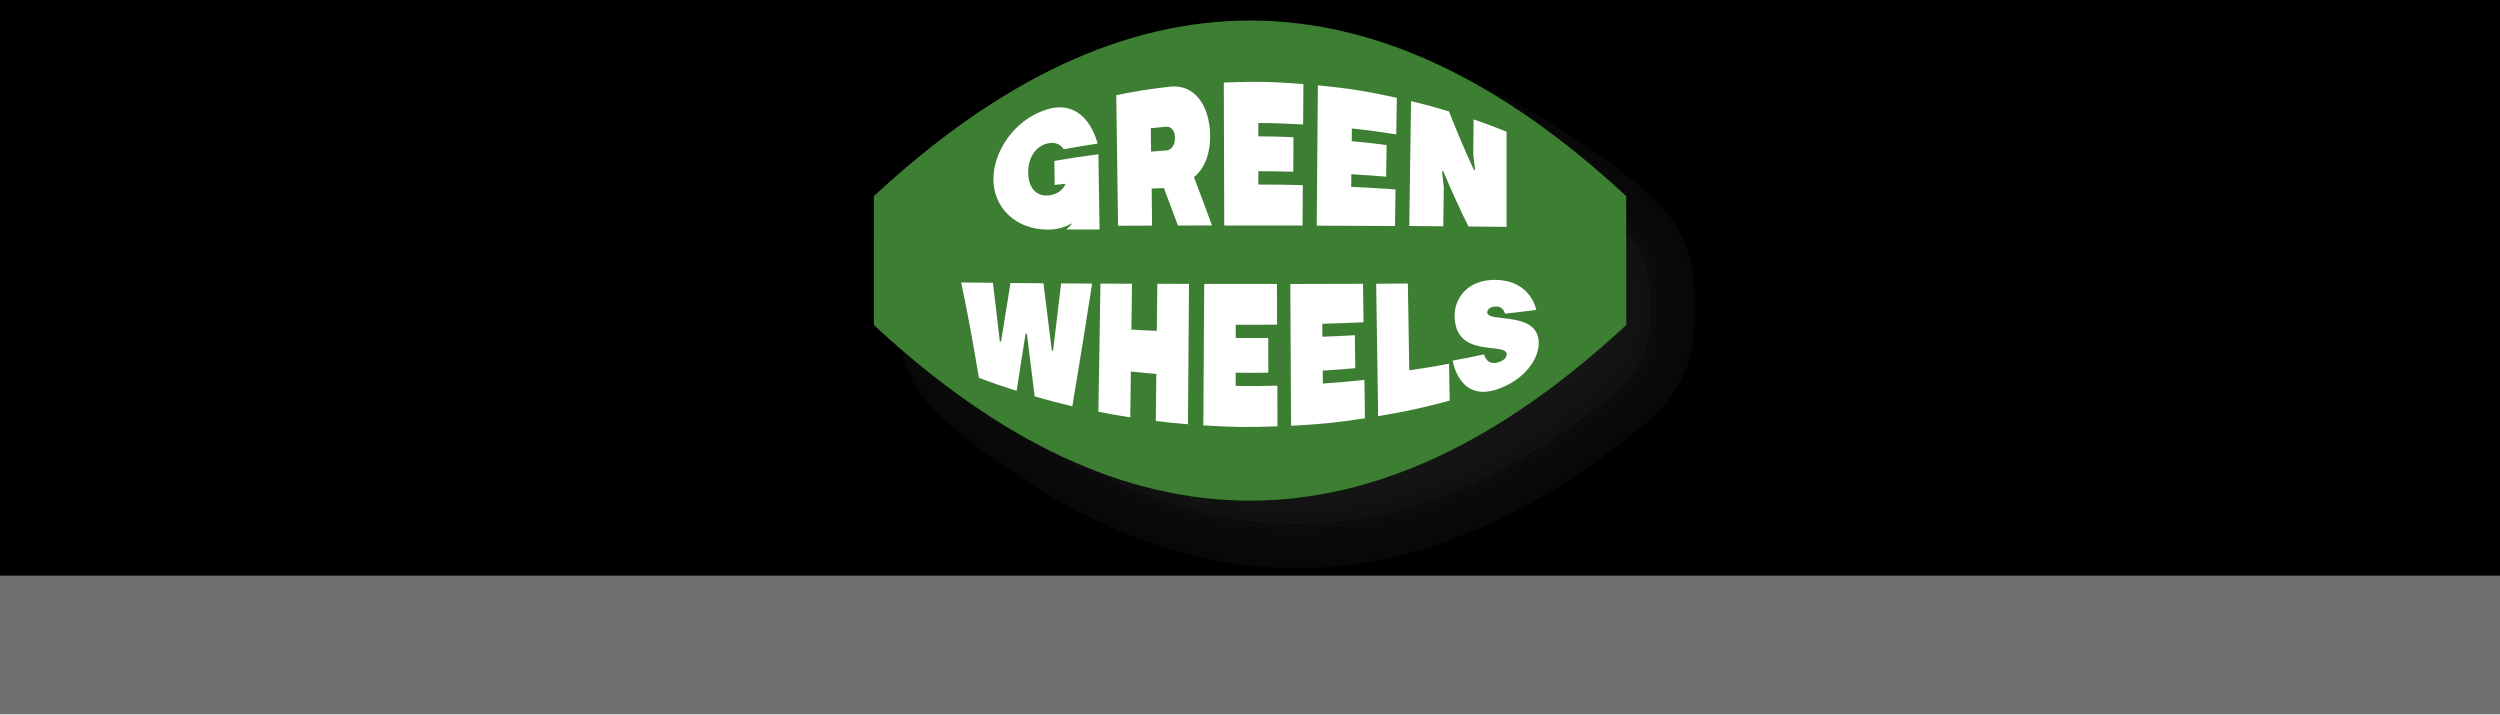
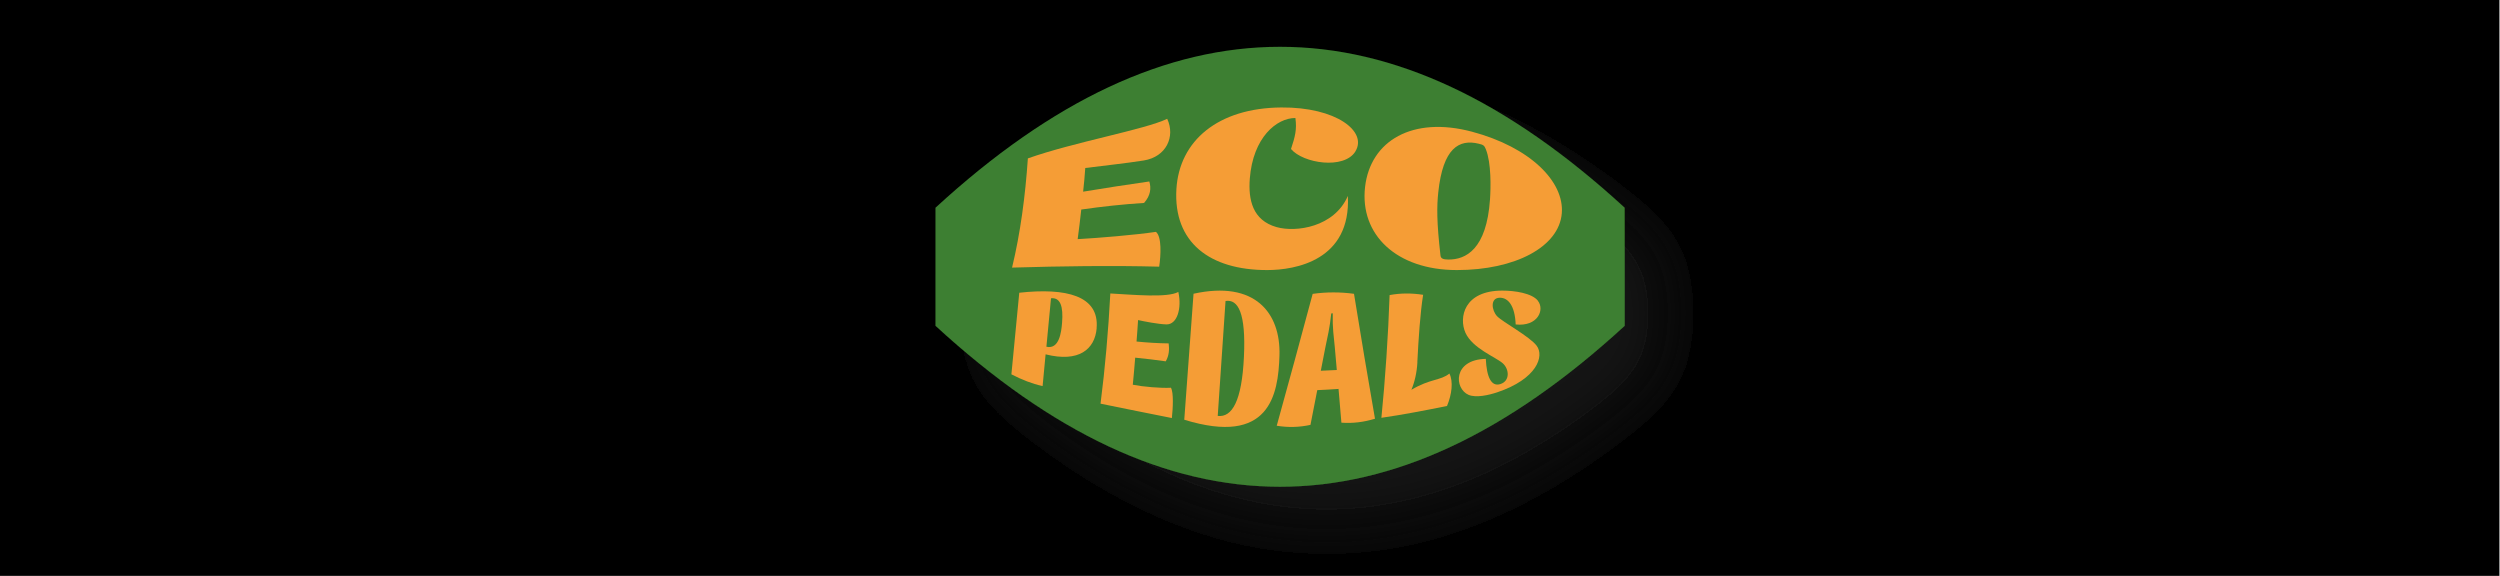
- <svg xmlns="http://www.w3.org/2000/svg" id="Laag_1" data-name="Laag 1" viewBox="0 0 375 107.13">
+ <svg xmlns="http://www.w3.org/2000/svg" id="Laag_1" data-name="Laag 1" viewBox="0 0 375 86.38">
  <defs>
    <style>
      .cls-1 {
-         fill: #fff;
+         fill: #f59d36;
      }

      .cls-2 {
        fill: #3d7f32;
      }

      .cls-3 {
-         fill: #706f6f;
-       }
- 
-       .cls-4 {
        fill: none;
        filter: url(#drop-shadow-1);
      }
    </style>
    <filter id="drop-shadow-1" filterUnits="userSpaceOnUse">
      <feOffset dx="7" dy="7" />
      <feGaussianBlur result="blur" stdDeviation="5" />
      <feFlood flood-color="#1d1d1b" flood-opacity=".75" />
      <feComposite in2="blur" operator="in" />
      <feComposite in="SourceGraphic" />
    </filter>
  </defs>
-   <rect x="0" width="375" height="86.38" />
-   <g class="cls-4">
-     <path class="cls-2" d="m243.92,48.75c-37.86,35.15-75.05,35.08-112.84,0,0-7.73,0-11.6,0-19.33,37.79-35.08,74.98-35.15,112.84,0v19.33Z" />
+   <rect x="-.09" width="375" height="86.38" />
+   <g class="cls-3">
+     <path class="cls-2" d="m243.7,48.87c-35.06,32.22-68.39,32.15-103.38,0,0-7.09,0-10.63,0-17.71,34.99-32.15,68.32-32.22,103.38,0v17.71Z" />
  </g>
  <g>
-     <path class="cls-1" d="m159.94,34.44c.32-.32.48-.48.8-.8,0-.05,0-.08,0-.13-.96.57-2.13.93-3.56.93-4.9,0-8.17-3.37-8.17-7.55s3.12-8.92,7.94-10.45c6.12-1.95,7.69,5.1,7.69,5.1-2.04.31-3.06.48-5.08.85,0,0-.63-1.28-2.45-.87-1.71.39-2.9,2.08-2.88,4.38.02,2.31,1.25,3.57,2.98,3.42,2.13-.19,2.62-1.75,2.62-1.75-.65.07-.98.1-1.63.17-.02-1.44-.03-2.16-.05-3.6,2.63-.45,3.95-.65,6.61-1,.02,1.58.03,2.37.06,3.94.04,2.94.06,4.41.11,7.34-2,0-3,0-5,0Z" />
-     <path class="cls-1" d="m167.42,14.27c3.2-.63,4.81-.89,8.04-1.27,3.72-.44,6.03,2.83,6.06,7.4.02,4.58-2.43,6.16-2.43,6.16,1.09,2.87,1.63,4.33,2.71,7.26-2.04,0-3.06,0-5.11.01-.84-2.27-1.26-3.4-2.1-5.62-.74.03-1.11.04-1.84.07.03,2.22.04,3.33.06,5.56-2.04,0-3.06.01-5.1.02-.11-7.84-.16-11.76-.27-19.61Zm7.51,8.3c.82-.06,1.33-.84,1.32-1.88,0-1.04-.53-1.75-1.36-1.68-.91.08-1.36.13-2.27.22.02,1.4.02,2.11.04,3.51.9-.07,1.36-.11,2.26-.17Z" />
-     <path class="cls-1" d="m183.55,12.38c4.78-.18,7.18-.14,11.96.23-.02,2.43-.02,3.64-.04,6.06-2.69-.15-4.03-.2-6.72-.22,0,.8,0,1.2,0,2,2.11.02,3.16.04,5.27.13-.01,2.07-.02,3.11-.03,5.18-2.1-.05-3.15-.07-5.24-.08,0,.8,0,1.2,0,2,2.67,0,4,.03,6.67.09-.02,2.43-.02,3.64-.04,6.06-4.7-.01-7.05-.01-11.74,0-.03-8.58-.04-12.87-.07-21.45Z" />
-     <path class="cls-1" d="m197.68,12.8c4.77.47,7.14.85,11.84,1.87-.03,2.2-.05,3.29-.08,5.49-2.66-.42-3.99-.6-6.66-.89,0,.76-.01,1.14-.02,1.9,2.1.2,3.14.32,5.23.59-.03,1.9-.04,2.84-.07,4.74-2.08-.17-3.13-.24-5.22-.37,0,.76-.01,1.14-.02,1.9,2.66.12,3.99.2,6.65.38-.03,2.2-.05,3.29-.08,5.49-4.7-.03-7.04-.04-11.74-.05.07-8.41.1-12.62.17-21.04Z" />
-     <path class="cls-1" d="m211.67,15.17c2.28.55,3.41.86,5.67,1.54,1.49,3.72,2.24,5.49,3.75,8.8.07.01.11.02.18.03-.11-.94-.17-1.41-.28-2.35.02-2.11.03-3.17.05-5.28,1.99.69,2.98,1.05,4.94,1.84v14.28c-2.28-.02-3.43-.04-5.71-.06-1.52-3.08-2.27-4.75-3.77-8.26-.08-.01-.12-.02-.2-.03.11.97.16,1.45.27,2.41-.03,2.34-.05,3.51-.08,5.85-2.04-.02-3.06-.02-5.1-.04.11-7.49.16-11.24.27-18.74Z" />
+     <path class="cls-1" d="m171.61,30.44c-3.15.2-6.3.54-9.42.99-.16,1.45-.33,2.91-.54,4.44,3.14-.17,8.64-.63,11.74-1.09.89.72.74,3.51.49,5.22-7.18-.19-14.48-.08-22.07.14,1.25-5.17,1.99-10.77,2.37-16.38,6.94-2.46,17.56-4.32,20.9-5.94,1.25,2.69-.15,5.71-3.51,6.25-2.53.41-6.94.89-8.78,1.13-.07,1.2-.2,2.38-.32,3.55,3.31-.55,6.59-1.05,9.93-1.53.29,1,.21,2.09-.79,3.22Z" />
+     <path class="cls-1" d="m203.31,22.72c-1.7,2.73-7.83,1.8-9.66-.37.61-1.85.9-2.9.66-4.65-2.83,0-6.36,2.92-6.84,9.09-.24,3.14.39,6.26,4.03,7.28,2.89.81,8.64.02,10.68-4.68.49,9.66-7.85,11.12-12.11,11.12-8.65,0-14.07-4.17-13.61-12.13.43-7.27,6.24-12.18,15.72-12.26,8.26-.07,12.98,3.62,11.12,6.6Z" />
+     <path class="cls-1" d="m234.27,32c-.42,5.04-6.99,8.51-15.74,8.51-9.07,0-14.59-5.32-13.77-12.47.8-6.95,7.14-10.65,16.02-8.29,8.74,2.33,13.88,7.48,13.49,12.25Zm-18.53-3.14c-.22,2.07-.25,4.4.33,9.44.04.49.41.62,1.15.63,2.64.04,5.77-1.52,6.28-9.02.12-1.72.21-5.47-.63-7.54-.22-.54-.36-.65-1.05-.81-2.95-.73-5.38.63-6.08,7.3Z" />
  </g>
  <g>
-     <path class="cls-1" d="m148.93,42.42c.42,3.42.63,5.18,1.04,8.78.07.01.11.02.19.04.56-3.42.84-5.18,1.41-8.79,1.98.02,2.97.03,4.95.04.5,3.95.75,5.97,1.25,10.09.08.01.11.02.19.03.48-3.98.73-6,1.21-10.1,1.86.01,2.79.02,4.65.03-1.19,7.59-1.78,11.28-2.97,18.4-2.27-.54-3.4-.83-5.65-1.48-.47-3.84-.7-5.72-1.17-9.4-.08-.01-.11-.02-.19-.03-.54,3.52-.81,5.24-1.35,8.6-2.27-.72-3.4-1.11-5.65-1.95-1.03-6.11-1.56-8.99-2.66-14.31,1.9.02,2.84.03,4.74.05Z" />
-     <path class="cls-1" d="m165.05,42.54c1.9.01,2.85.02,4.75.02-.04,2.75-.06,4.13-.09,6.88,1.52.09,2.29.13,3.81.19.03-2.82.05-4.24.08-7.06,1.9,0,2.85,0,4.75.01-.07,8.42-.1,12.64-.16,21.06-1.93-.16-2.89-.25-4.82-.49.03-2.82.05-4.23.08-7.06-1.53-.13-2.3-.2-3.82-.36-.04,2.75-.06,4.13-.09,6.88-1.92-.3-2.87-.47-4.78-.85.12-7.69.18-11.54.31-19.24Z" />
-     <path class="cls-1" d="m180.62,42.59c4.37,0,6.55,0,10.92,0,0,2.44.01,3.66.02,6.1-2.48.03-3.72.03-6.2.02,0,.8,0,1.19,0,1.99,1.95.01,2.93.01,4.88,0,0,2.08,0,3.12.01,5.2-1.96.03-2.94.03-4.9,0,0,.79,0,1.19,0,1.99,2.5.03,3.75.03,6.25-.04,0,2.44.01,3.66.02,6.1-4.45.16-6.68.13-11.12-.14.05-8.49.08-12.73.13-21.22Z" />
-     <path class="cls-1" d="m193.53,42.6c4.37,0,6.55-.01,10.92-.03.03,2.31.05,3.46.08,5.77-2.48.11-3.71.16-6.19.23,0,.78.01,1.17.02,1.94,1.95-.07,2.92-.12,4.87-.23.02,1.98.04,2.97.06,4.95-1.95.17-2.93.24-4.88.36,0,.78.01,1.17.02,1.94,2.5-.17,3.74-.28,6.23-.55.03,2.31.05,3.46.08,5.77-4.41.66-6.63.88-11.08,1.12-.04-8.51-.07-12.76-.11-21.27Z" />
-     <path class="cls-1" d="m206.43,42.56c1.9,0,2.85-.01,4.75-.03.09,5.21.13,7.81.21,13.02,2.39-.35,3.59-.55,5.97-.99.04,2.21.06,3.32.09,5.53-4.26,1.14-6.41,1.6-10.73,2.33-.11-7.95-.17-11.92-.29-19.87Z" />
-     <path class="cls-1" d="m222.62,53.15s.31,1.67,1.99,1.23c1.03-.27,1.39-.8,1.39-1.23-.02-1.93-7.7.74-7.81-5.71-.05-2.73,2-5.46,5.98-5.46,5.5,0,6.27,4.51,6.27,4.51-1.87.24-2.81.35-4.7.56,0,0-.2-1.17-1.43-1.07-.91.07-1.22.49-1.22.9.02,1.59,7.72-.34,7.72,4.59,0,2.37-2.08,5.48-6.16,6.9-5.84,2.03-6.74-4.28-6.74-4.28,1.89-.35,2.83-.53,4.7-.93Z" />
+     <path class="cls-1" d="m164.5,49.24c-.27,3.15-2.67,5.17-7.66,3.91-.18,1.92-.27,2.87-.45,4.76-1.57-.34-3.13-.96-4.68-1.76.46-4.72.69-7.17,1.18-12.24,7.04-.77,12.03.44,11.6,5.33Zm-6.85-4.49c-.28,2.95-.41,4.4-.69,7.26,1.92.44,2.24-2.17,2.35-3.59.2-2.45-.24-3.83-1.67-3.68Z" />
+     <path class="cls-1" d="m174.86,54.2c-1.53-.22-3.05-.4-4.58-.55-.11,1.32-.22,2.65-.36,4.06,1.52.3,4.2.54,5.72.45.42.71.3,3.09.14,4.55-3.5-.71-7.05-1.4-10.7-2.16.69-5.37,1.17-10.91,1.47-16.53,3.46.19,8.58.68,10.2-.23.55,2.48-.18,4.91-1.79,4.87-1.21-.03-3.36-.45-4.25-.65-.06,1.09-.15,2.16-.23,3.22,1.61.16,3.21.26,4.82.28.12.91.06,1.84-.44,2.69Z" />
+     <path class="cls-1" d="m191.92,53.3c-.17,5.99-1.51,13.59-14.28,9.66.56-7.5.84-11.28,1.39-18.9,9.24-2.04,13.08,2.9,12.89,9.24Zm-8.09-8.16c-.46,6.93-.69,10.38-1.17,17.25,2.16.25,3.62-2.24,3.93-8.87.31-6.55-.86-8.68-2.76-8.37Z" />
+     <path class="cls-1" d="m206.24,62.81c-1.67.51-3.35.72-5.03.59-.17-2.02-.26-3.03-.43-5.06-1.28.09-1.92.12-3.19.18-.41,2.08-.61,3.12-1.02,5.21-1.68.37-3.37.41-5.06.13,2.2-7.91,3.27-11.92,5.39-19.78,2.06-.29,4.14-.29,6.2-.01,1.24,7.65,1.88,11.41,3.15,18.75Zm-8.11-7.2c.96-.04,1.44-.06,2.39-.11-.12-1.36-.18-2.04-.3-3.41-.15-1.65-.36-2.79-.31-5.1-.09.01-.13.02-.22.03-.23,2.21-.56,3.5-.91,5.21-.26,1.35-.39,2.03-.66,3.39Z" />
+     <path class="cls-1" d="m212.61,54.34c-.08,1.54-.42,2.98-.9,4.13,2.83-1.69,4.38-1.36,5.7-2.44.6,1.19.37,3.13-.36,4.87-3.25.65-6.51,1.29-9.84,1.77.56-5.6,1.03-12.35,1.23-18.41,1.67-.31,3.35-.3,5.03-.04-.43,2.65-.7,6.68-.87,10.11Z" />
+     <path class="cls-1" d="m230.68,45.12c1.05,1.32.02,3.9-3.33,3.55-.11-2.85-1.15-4.04-2.4-4.01-1.47.04-1.19,1.92-.39,2.77.84.88,4.88,3.03,5.94,4.43,1.18,1.57.04,4.98-5.9,6.98-1.25.42-3.17.87-4.31.39-2.17-.93-2.39-5.29,2.58-5.4.13,2.73.82,4.22,2.19,3.78,1.47-.47,1.34-2.25.34-3.13-1.08-.94-4.53-2.23-5.58-4.56-1.02-2.28-.24-6.33,5.53-6.33,1.88,0,4.43.39,5.33,1.51Z" />
  </g>
-   <rect class="cls-3" x="0" y="86.38" width="375" height="20.76" />
</svg>
